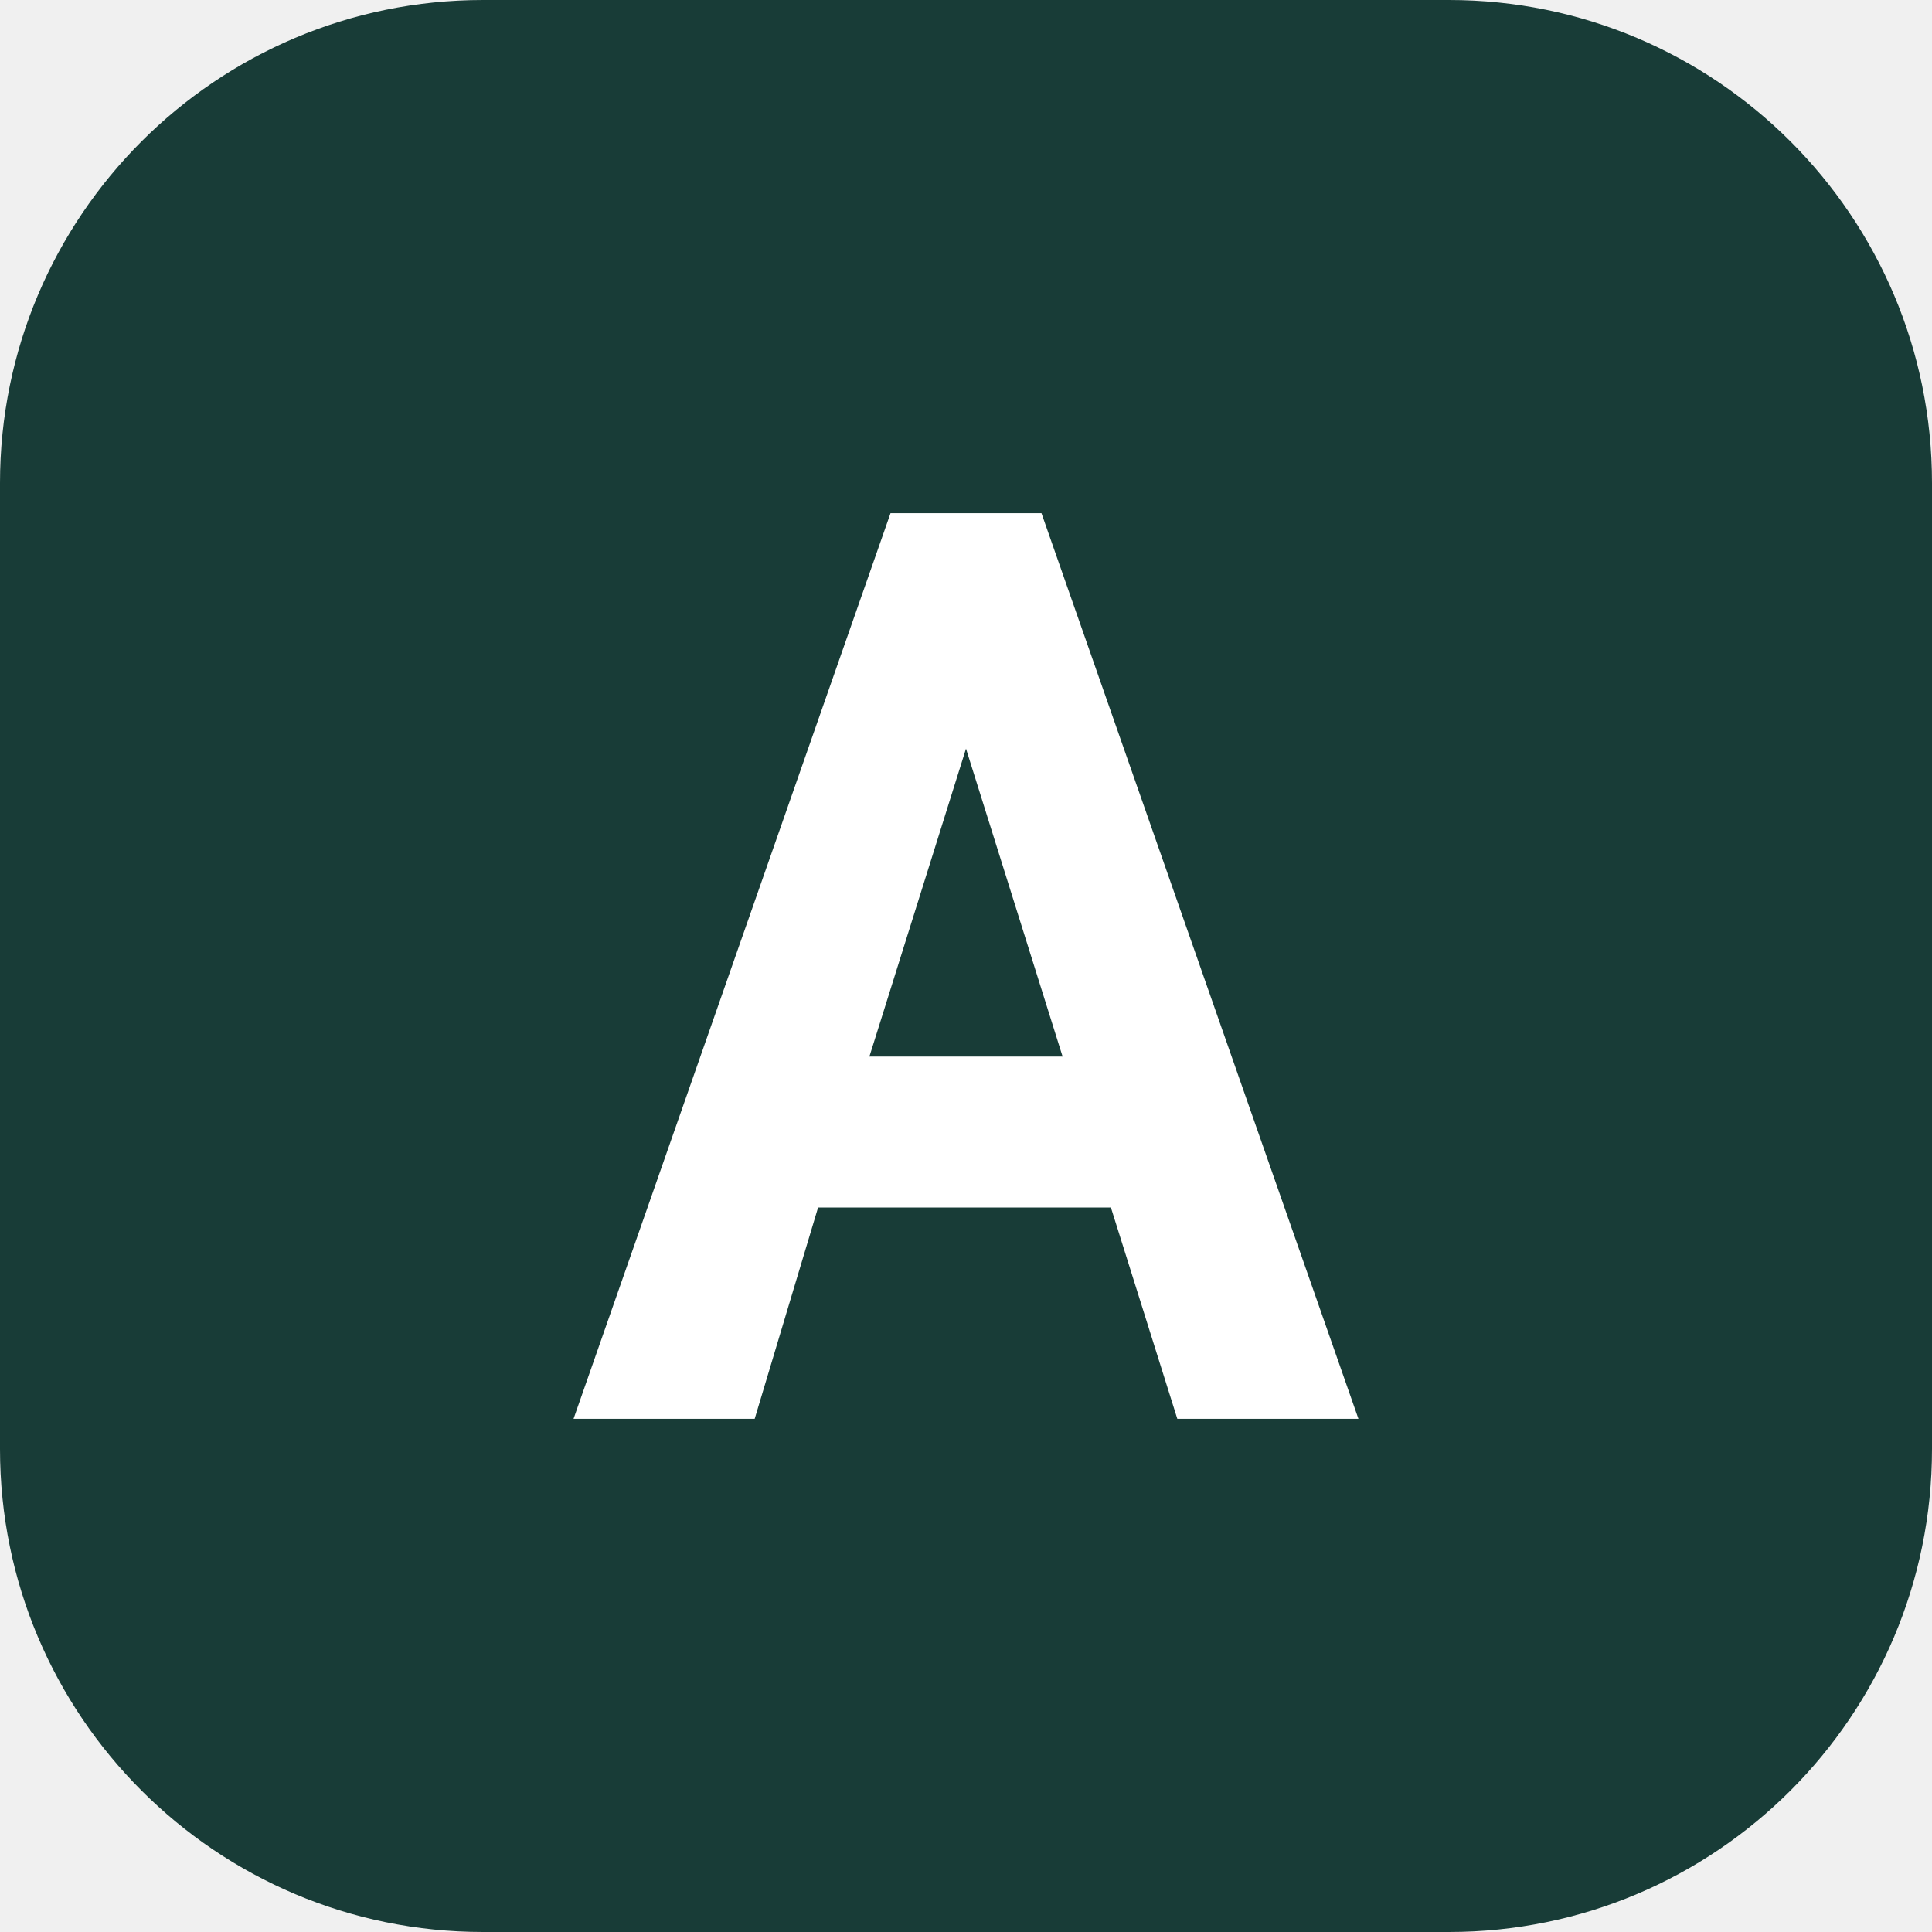
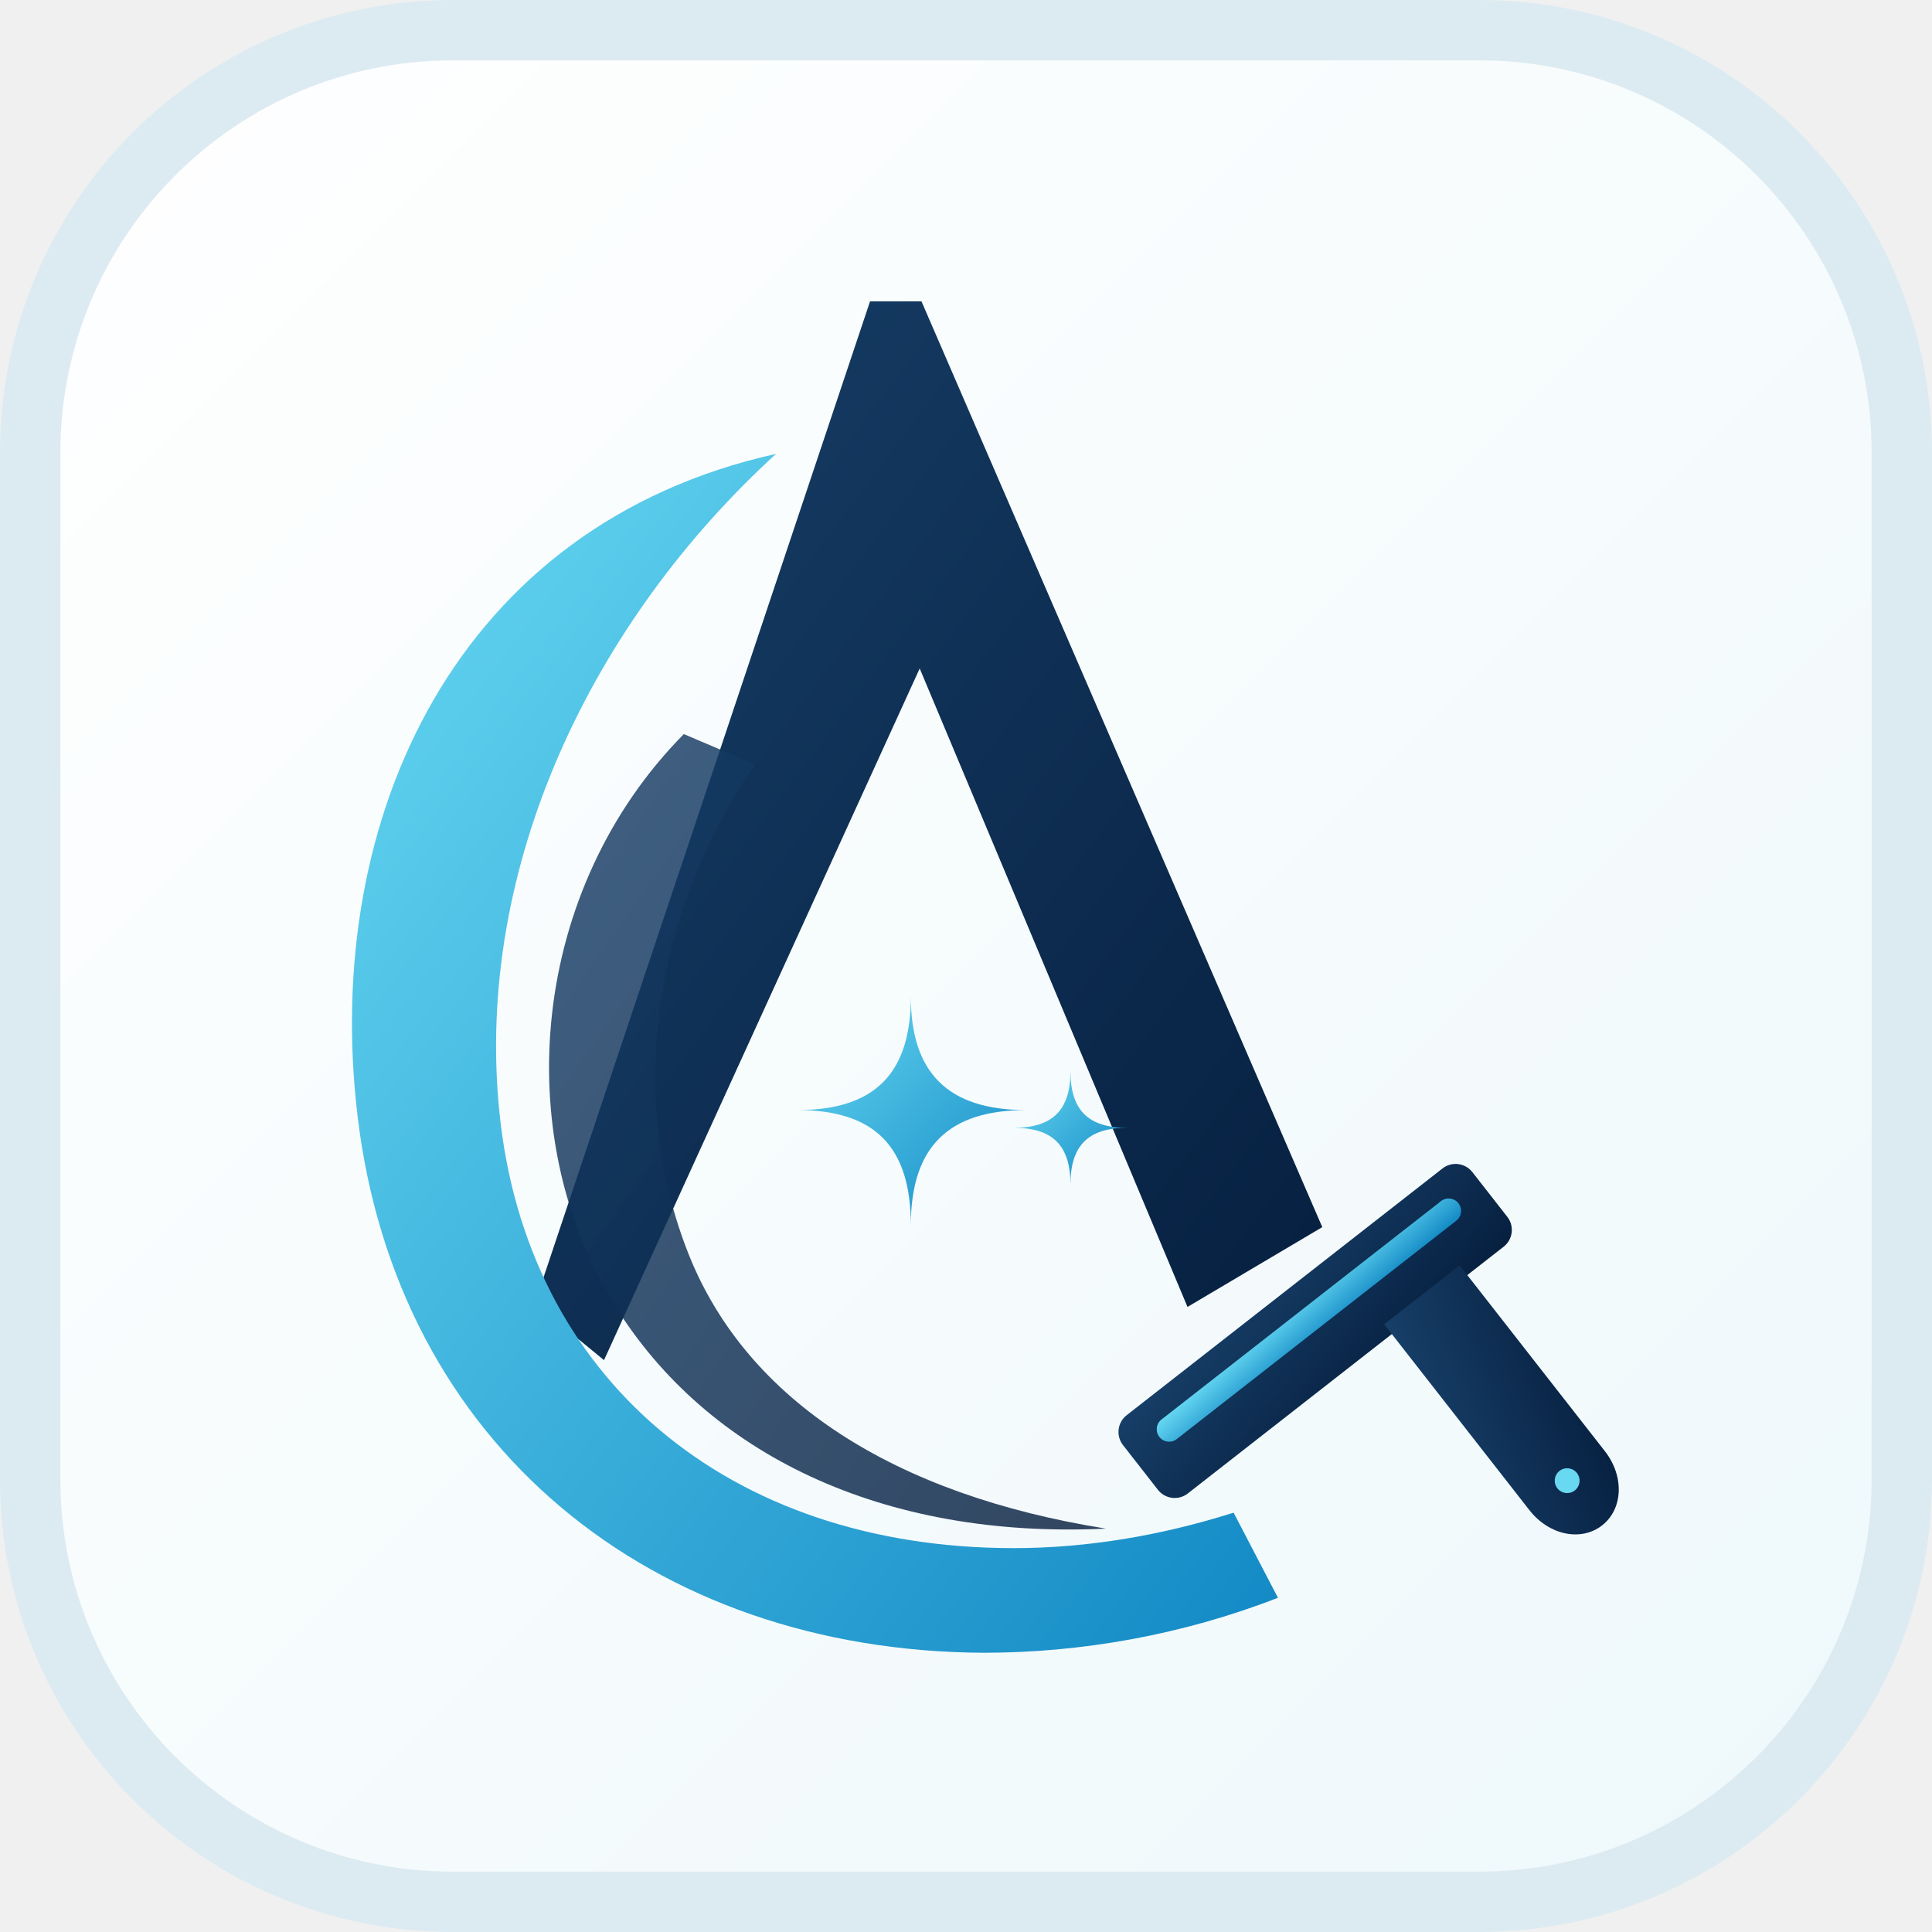
- <svg xmlns="http://www.w3.org/2000/svg" viewBox="0 0 64 64">
-   <rect width="64" height="64" rx="16" fill="#183c37" />
-   <path d="M19 47 29.5 17h5L45 47h-6l-2.2-7H27.1L25 47h-6Zm9.8-12h6.4L32 24.8 28.8 35Z" fill="#fff" />
+ <svg xmlns="http://www.w3.org/2000/svg" viewBox="0 0 512 512" role="img" aria-label="Anelika">
+   <defs>
+     <linearGradient id="bg" x1="0" y1="0" x2="1" y2="1">
+       <stop offset="0" stop-color="#ffffff" />
+       <stop offset="1" stop-color="#eef8fb" />
+     </linearGradient>
+     <linearGradient id="navy" x1="0" y1="0" x2="1" y2="1">
+       <stop offset="0" stop-color="#173f68" />
+       <stop offset="1" stop-color="#061f3f" />
+     </linearGradient>
+     <linearGradient id="cyan" x1="0" y1="0" x2="1" y2="1">
+       <stop offset="0" stop-color="#67d8f2" />
+       <stop offset="1" stop-color="#1289c5" />
+     </linearGradient>
+   </defs>
+   <rect x="8" y="8" width="496" height="496" rx="112" fill="url(#bg)" stroke="#dcebf1" stroke-width="16" />
+   <g transform="translate(75 62) scale(.47)">
+     <path d="M360 38 586 560l-76 45-151-360-178 390-39-32L331 38Z" fill="url(#navy)" />
+     <path d="M278 124C98 164 22 329 42 497c22 186 166 302 353 303 55 0 112-10 166-31l-25-48c-41 13-83 20-124 20-161 0-275-96-290-246-14-138 52-276 156-371Z" fill="url(#cyan)" />
+     <path d="M226 282c-86 87-99 225-39 322 52 84 151 132 277 126-119-19-202-72-235-154-36-90-20-193 37-277Z" fill="url(#navy)" opacity=".82" />
+     <g transform="rotate(-38 600 640)">
+       <rect x="474" y="584" width="250" height="56" rx="12" fill="url(#navy)" />
+       <rect x="493" y="598" width="214" height="14" rx="7" fill="url(#cyan)" />
+       <path d="M632 633h54v133c0 18-12 32-27 32s-27-14-27-32Z" fill="url(#navy)" />
+       <circle cx="659" cy="766" r="7" fill="#69d8f1" />
+     </g>
+     <path d="M354 430c0 43-20 64-64 64 44 0 64 21 64 65 0-44 21-65 65-65-44 0-65-21-65-64Z" fill="url(#cyan)" />
+     <path d="M444 472c0 22-10 32-32 32 22 0 32 10 32 32 0-22 10-32 32-32-22 0-32-10-32-32Z" fill="url(#cyan)" />
+   </g>
</svg>
